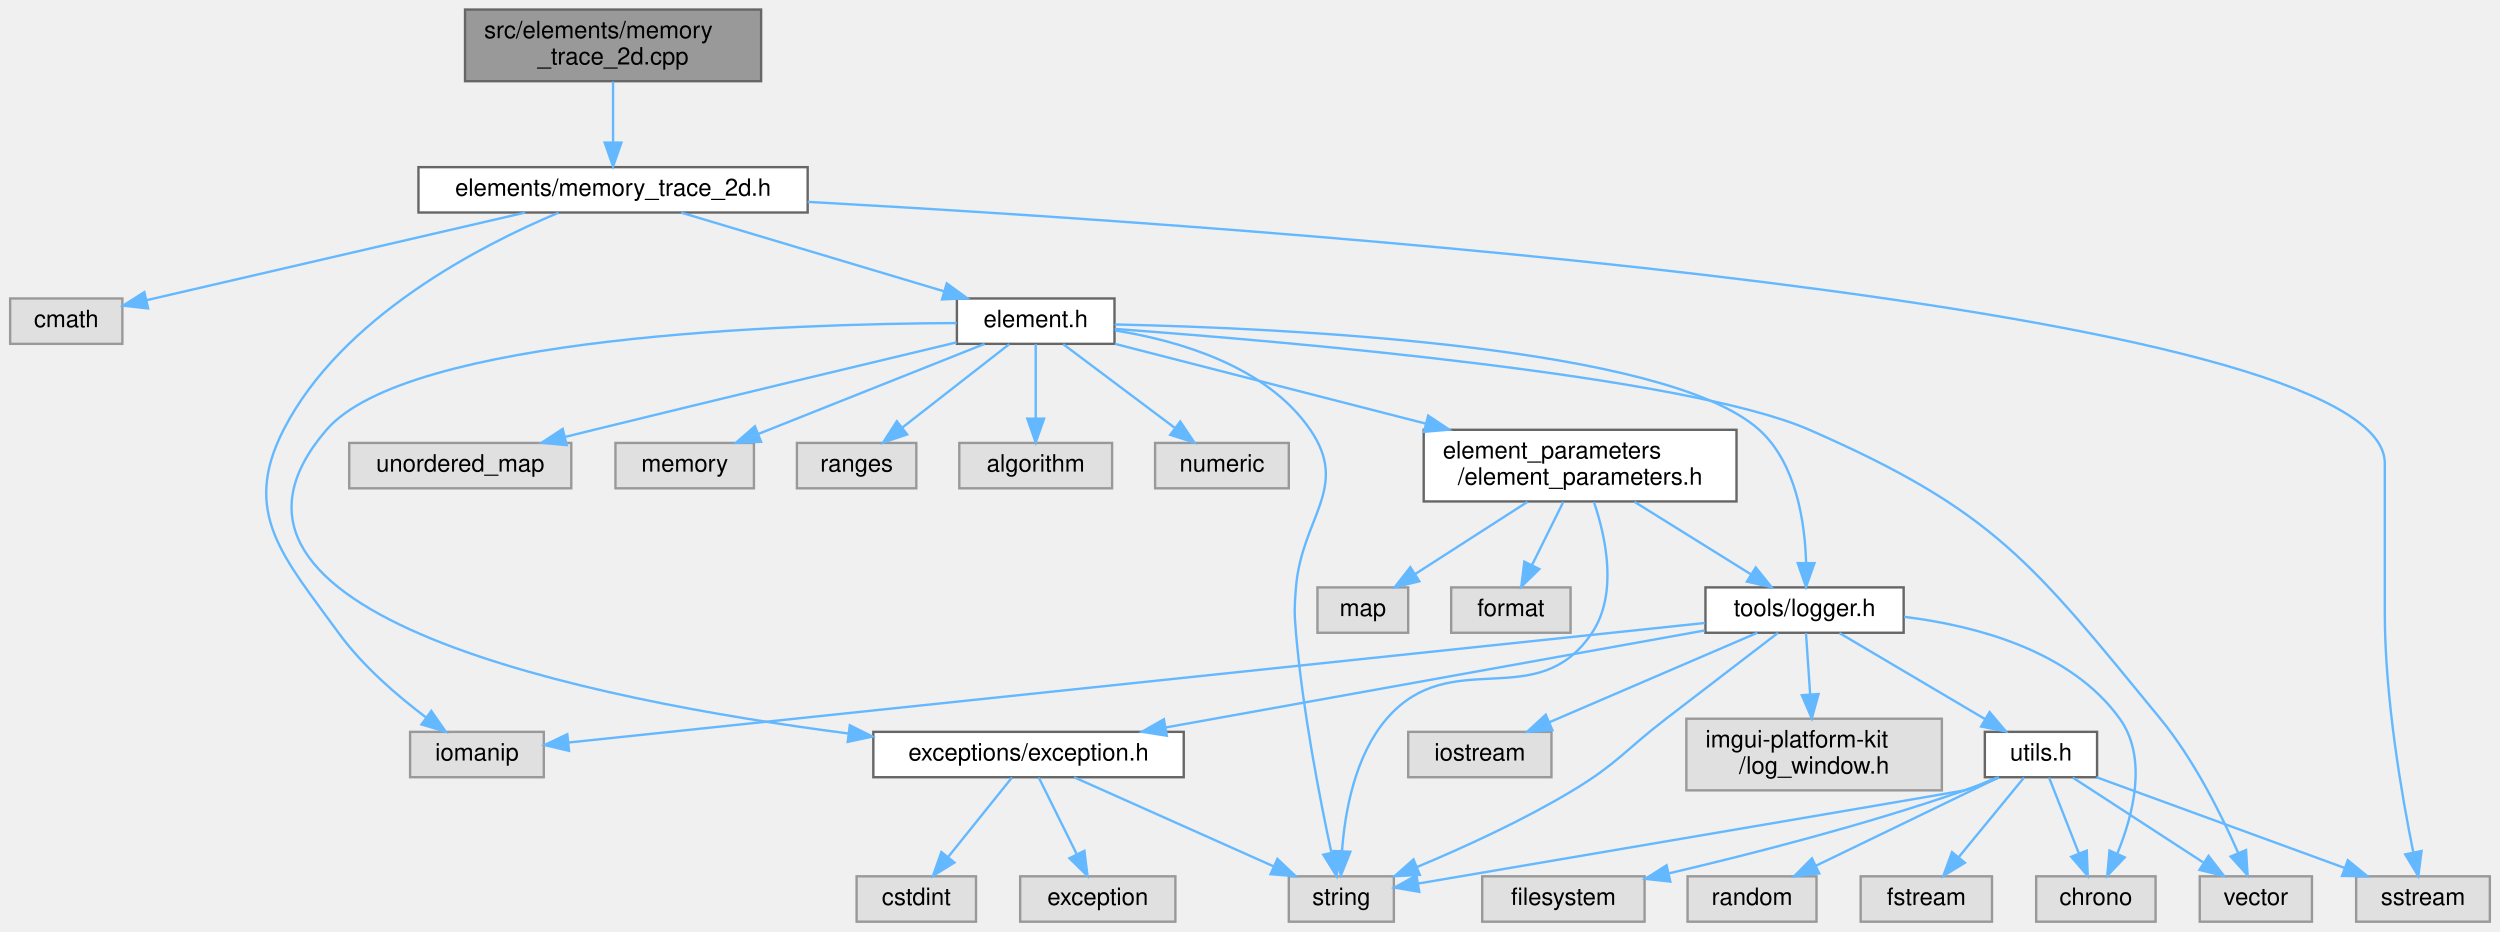
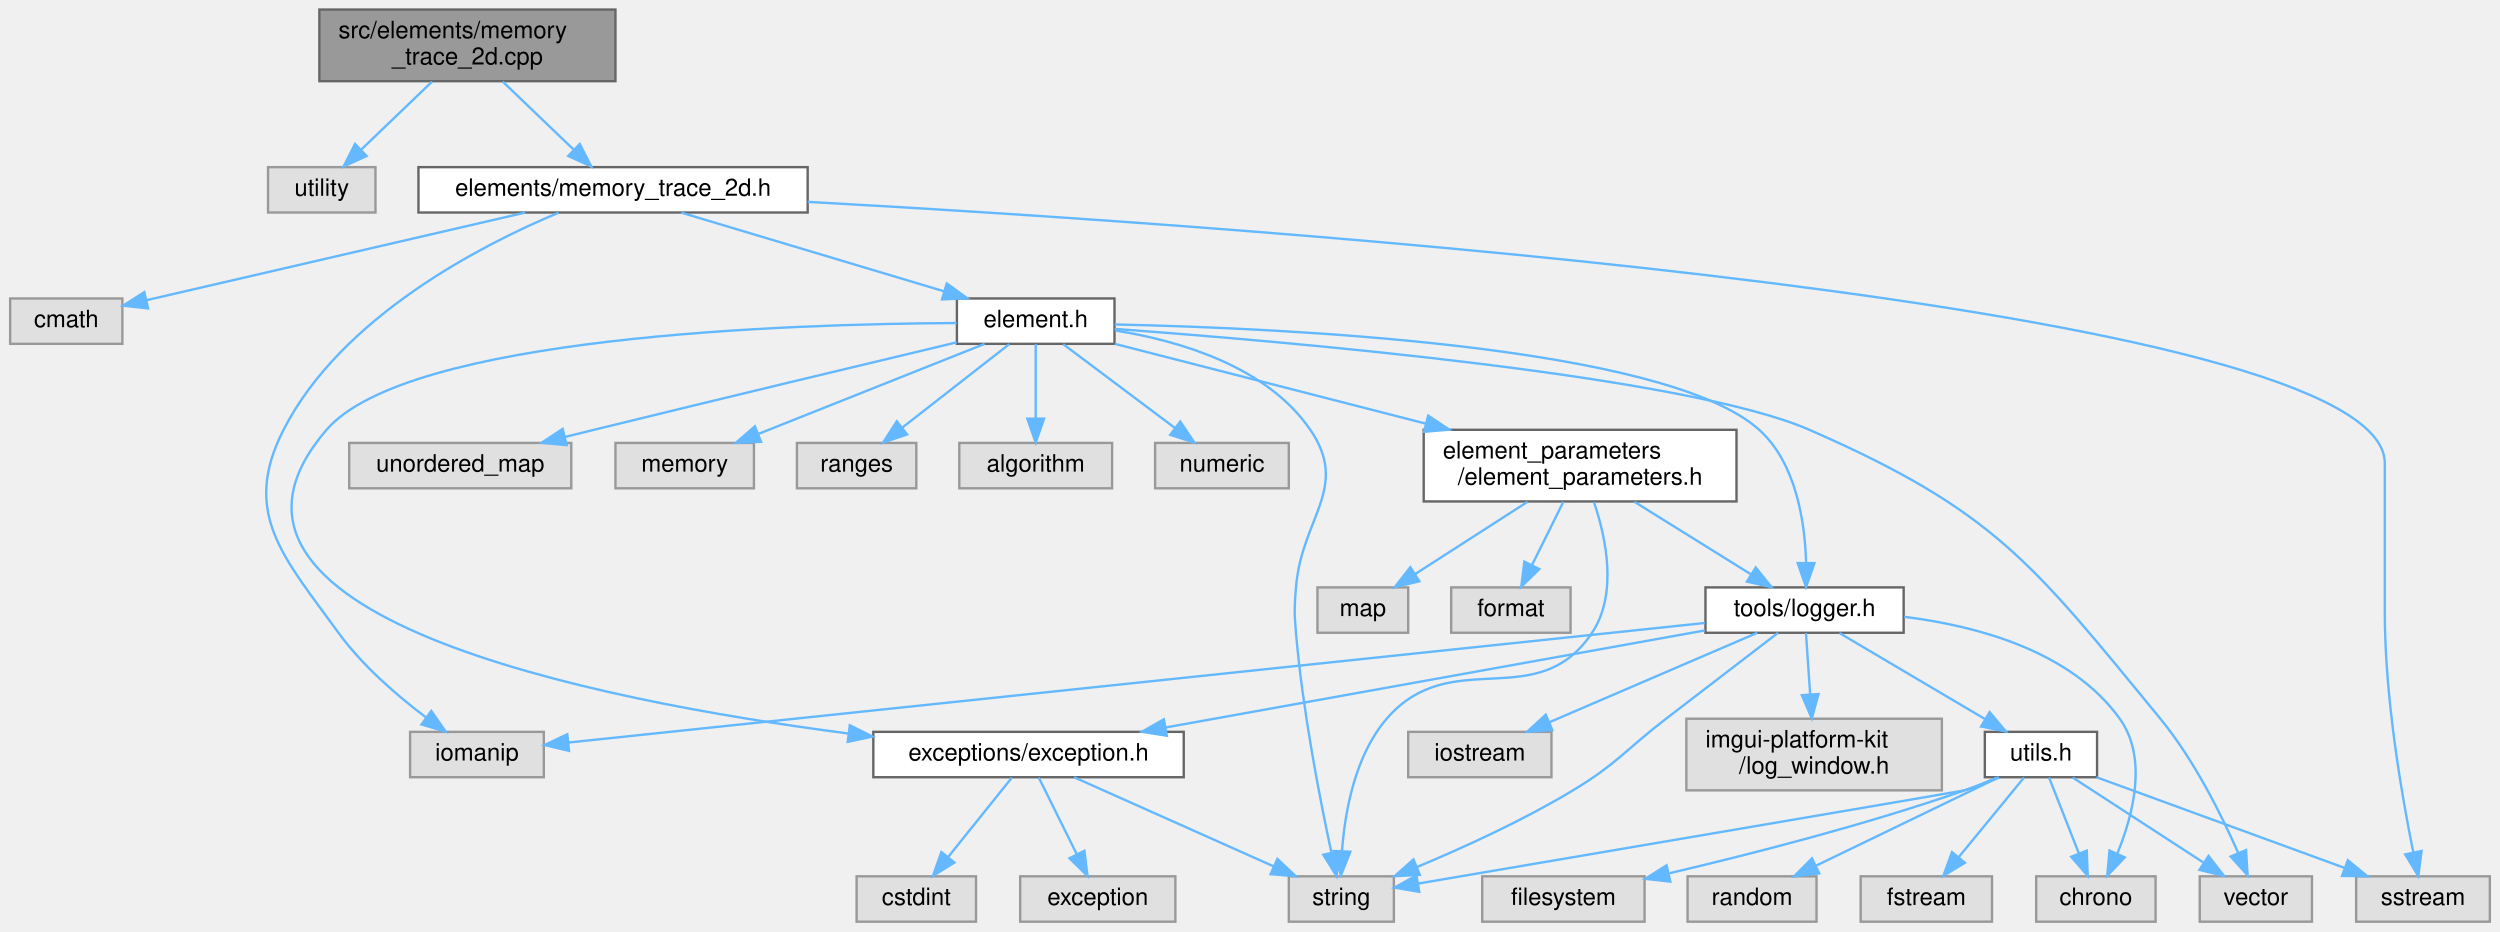
<svg xmlns="http://www.w3.org/2000/svg" xmlns:xlink="http://www.w3.org/1999/xlink" width="1047pt" height="390pt" viewBox="0.00 0.00 1046.50 390.00">
  <g id="graph0" class="graph" transform="scale(1 1) rotate(0) translate(4 386)">
    <g id="Node000001" class="node">
      <g id="a_Node000001">
        <a xlink:title=" ">
-           <polygon fill="#999999" stroke="#666666" points="314.5,-382 190.5,-382 190.5,-352 314.5,-352 314.5,-382" />
-           <text text-anchor="start" x="198.5" y="-370" font-family="Helvetica,sans-Serif" font-size="10.00">src/elements/memory</text>
-           <text text-anchor="middle" x="252.5" y="-359" font-family="Helvetica,sans-Serif" font-size="10.00">_trace_2d.cpp</text>
+           <polygon fill="#999999" stroke="#666666" points="253.5,-382 129.5,-382 129.5,-352 253.5,-352 253.5,-382" />
+           <text text-anchor="start" x="137.5" y="-370" font-family="Helvetica,sans-Serif" font-size="10.00">src/elements/memory</text>
+           <text text-anchor="middle" x="191.5" y="-359" font-family="Helvetica,sans-Serif" font-size="10.00">_trace_2d.cpp</text>
        </a>
      </g>
    </g>
    <g id="Node000002" class="node">
      <g id="a_Node000002">
+         <a xlink:title=" ">
+           <polygon fill="#e0e0e0" stroke="#999999" points="153,-316 108,-316 108,-297 153,-297 153,-316" />
+           <text text-anchor="middle" x="130.5" y="-304" font-family="Helvetica,sans-Serif" font-size="10.00">utility</text>
+         </a>
+       </g>
+     </g>
+     <g id="edge1_Node000001_Node000002" class="edge">
+       <g id="a_edge1_Node000001_Node000002">
+         <a xlink:title=" ">
+           <path fill="none" stroke="#63b8ff" d="M176.73,-351.84C167.79,-343.26 156.36,-332.3 147.1,-323.42" />
+           <polygon fill="#63b8ff" stroke="#63b8ff" points="149.28,-320.66 139.64,-316.27 144.44,-325.71 149.28,-320.66" />
+         </a>
+       </g>
+     </g>
+     <g id="Node000003" class="node">
+       <g id="a_Node000003">
        <a xlink:href="memory__trace__2d_8h.html" target="_top" xlink:title=" ">
          <polygon fill="white" stroke="#666666" points="334,-316 171,-316 171,-297 334,-297 334,-316" />
          <text text-anchor="middle" x="252.5" y="-304" font-family="Helvetica,sans-Serif" font-size="10.00">elements/memory_trace_2d.h</text>
        </a>
      </g>
    </g>
-     <g id="edge1_Node000001_Node000002" class="edge">
-       <g id="a_edge1_Node000001_Node000002">
-         <a xlink:title=" ">
-           <path fill="none" stroke="#63b8ff" d="M252.5,-351.84C252.5,-344.21 252.5,-334.7 252.5,-326.45" />
-           <polygon fill="#63b8ff" stroke="#63b8ff" points="256,-326.27 252.5,-316.27 249,-326.27 256,-326.27" />
-         </a>
-       </g>
-     </g>
-     <g id="Node000003" class="node">
-       <g id="a_Node000003">
+     <g id="edge2_Node000001_Node000003" class="edge">
+       <g id="a_edge2_Node000001_Node000003">
+         <a xlink:title=" ">
+           <path fill="none" stroke="#63b8ff" d="M206.27,-351.84C215.21,-343.26 226.64,-332.3 235.9,-323.42" />
+           <polygon fill="#63b8ff" stroke="#63b8ff" points="238.56,-325.71 243.36,-316.27 233.72,-320.66 238.56,-325.71" />
+         </a>
+       </g>
+     </g>
+     <g id="Node000004" class="node">
+       <g id="a_Node000004">
        <a xlink:title=" ">
          <polygon fill="#e0e0e0" stroke="#999999" points="47,-261 0,-261 0,-242 47,-242 47,-261" />
          <text text-anchor="middle" x="23.5" y="-249" font-family="Helvetica,sans-Serif" font-size="10.00">cmath</text>
        </a>
      </g>
    </g>
-     <g id="edge2_Node000002_Node000003" class="edge">
-       <g id="a_edge2_Node000002_Node000003">
+     <g id="edge3_Node000003_Node000004" class="edge">
+       <g id="a_edge3_Node000003_Node000004">
        <a xlink:title=" ">
          <path fill="none" stroke="#63b8ff" d="M215.71,-296.98C171.91,-286.85 99.38,-270.06 57.06,-260.27" />
          <polygon fill="#63b8ff" stroke="#63b8ff" points="57.77,-256.84 47.24,-257.99 56.19,-263.66 57.77,-256.84" />
        </a>
      </g>
    </g>
-     <g id="Node000004" class="node">
-       <g id="a_Node000004">
+     <g id="Node000005" class="node">
+       <g id="a_Node000005">
        <a xlink:title=" ">
          <polygon fill="#e0e0e0" stroke="#999999" points="1038.5,-19 982.5,-19 982.5,0 1038.5,0 1038.5,-19" />
          <text text-anchor="middle" x="1010.5" y="-7" font-family="Helvetica,sans-Serif" font-size="10.00">sstream</text>
        </a>
      </g>
    </g>
-     <g id="edge3_Node000002_Node000004" class="edge">
-       <g id="a_edge3_Node000002_Node000004">
+     <g id="edge4_Node000003_Node000005" class="edge">
+       <g id="a_edge4_Node000003_Node000005">
        <a xlink:title=" ">
          <path fill="none" stroke="#63b8ff" d="M334.03,-301.46C526.78,-290.83 994.5,-258.22 994.5,-192 994.5,-192 994.5,-192 994.5,-129.5 994.5,-93.67 1001.71,-52.31 1006.45,-29" />
          <polygon fill="#63b8ff" stroke="#63b8ff" points="1009.9,-29.61 1008.54,-19.11 1003.05,-28.17 1009.9,-29.61" />
        </a>
      </g>
    </g>
-     <g id="Node000005" class="node">
-       <g id="a_Node000005">
+     <g id="Node000006" class="node">
+       <g id="a_Node000006">
        <a xlink:title=" ">
          <polygon fill="#e0e0e0" stroke="#999999" points="223.5,-79.5 167.5,-79.5 167.5,-60.5 223.5,-60.5 223.5,-79.5" />
          <text text-anchor="middle" x="195.5" y="-67.5" font-family="Helvetica,sans-Serif" font-size="10.00">iomanip</text>
        </a>
      </g>
    </g>
-     <g id="edge4_Node000002_Node000005" class="edge">
-       <g id="a_edge4_Node000002_Node000005">
+     <g id="edge5_Node000003_Node000006" class="edge">
+       <g id="a_edge5_Node000003_Node000006">
        <a xlink:title=" ">
          <path fill="none" stroke="#63b8ff" d="M229.64,-296.91C197.11,-283.29 138.72,-253.33 114.5,-206 96.67,-171.16 114.52,-152.68 137.5,-121 147.55,-107.15 162.16,-94.58 174.21,-85.51" />
          <polygon fill="#63b8ff" stroke="#63b8ff" points="176.38,-88.26 182.42,-79.56 172.27,-82.59 176.38,-88.26" />
        </a>
      </g>
    </g>
-     <g id="Node000006" class="node">
-       <g id="a_Node000006">
+     <g id="Node000007" class="node">
+       <g id="a_Node000007">
        <a xlink:href="element_8h.html" target="_top" xlink:title=" ">
          <polygon fill="white" stroke="#666666" points="462.5,-261 396.5,-261 396.5,-242 462.5,-242 462.5,-261" />
          <text text-anchor="middle" x="429.5" y="-249" font-family="Helvetica,sans-Serif" font-size="10.00">element.h</text>
        </a>
      </g>
    </g>
-     <g id="edge5_Node000002_Node000006" class="edge">
-       <g id="a_edge5_Node000002_Node000006">
+     <g id="edge6_Node000003_Node000007" class="edge">
+       <g id="a_edge6_Node000003_Node000007">
        <a xlink:title=" ">
          <path fill="none" stroke="#63b8ff" d="M280.94,-296.98C310.78,-288.05 357.88,-273.94 391.03,-264.02" />
          <polygon fill="#63b8ff" stroke="#63b8ff" points="392.26,-267.3 400.84,-261.08 390.26,-260.6 392.26,-267.3" />
        </a>
      </g>
    </g>
-     <g id="Node000007" class="node">
-       <g id="a_Node000007">
+     <g id="Node000008" class="node">
+       <g id="a_Node000008">
        <a xlink:title=" ">
          <polygon fill="#e0e0e0" stroke="#999999" points="964,-19 917,-19 917,0 964,0 964,-19" />
          <text text-anchor="middle" x="940.5" y="-7" font-family="Helvetica,sans-Serif" font-size="10.00">vector</text>
        </a>
      </g>
    </g>
-     <g id="edge6_Node000006_Node000007" class="edge">
-       <g id="a_edge6_Node000006_Node000007">
+     <g id="edge7_Node000007_Node000008" class="edge">
+       <g id="a_edge7_Node000007_Node000008">
        <a xlink:title=" ">
          <path fill="none" stroke="#63b8ff" d="M462.57,-248.25C534.25,-243.01 701.68,-228.68 753.5,-206 831.02,-172.07 846.8,-150.4 900.5,-85 914.71,-67.69 926.19,-44.55 933.15,-28.68" />
          <polygon fill="#63b8ff" stroke="#63b8ff" points="936.39,-30 937.05,-19.43 929.94,-27.28 936.39,-30" />
        </a>
      </g>
    </g>
-     <g id="Node000008" class="node">
-       <g id="a_Node000008">
+     <g id="Node000009" class="node">
+       <g id="a_Node000009">
        <a xlink:title=" ">
          <polygon fill="#e0e0e0" stroke="#999999" points="579.5,-19 535.5,-19 535.5,0 579.5,0 579.5,-19" />
          <text text-anchor="middle" x="557.5" y="-7" font-family="Helvetica,sans-Serif" font-size="10.00">string</text>
        </a>
      </g>
    </g>
-     <g id="edge7_Node000006_Node000008" class="edge">
-       <g id="a_edge7_Node000006_Node000008">
+     <g id="edge8_Node000007_Node000009" class="edge">
+       <g id="a_edge8_Node000007_Node000009">
        <a xlink:title=" ">
          <path fill="none" stroke="#63b8ff" d="M462.72,-247.6C489.74,-243.29 526.29,-232.58 544.5,-206 561.15,-181.7 540.93,-169.35 538.5,-140 537.8,-131.58 537.78,-129.41 538.5,-121 541.29,-88.3 548.65,-50.74 553.35,-28.91" />
          <polygon fill="#63b8ff" stroke="#63b8ff" points="556.79,-29.55 555.52,-19.03 549.95,-28.04 556.79,-29.55" />
        </a>
      </g>
    </g>
-     <g id="Node000009" class="node">
-       <g id="a_Node000009">
+     <g id="Node000010" class="node">
+       <g id="a_Node000010">
        <a xlink:title=" ">
          <polygon fill="#e0e0e0" stroke="#999999" points="235,-200.5 142,-200.5 142,-181.5 235,-181.5 235,-200.5" />
          <text text-anchor="middle" x="188.5" y="-188.5" font-family="Helvetica,sans-Serif" font-size="10.00">unordered_map</text>
        </a>
      </g>
    </g>
-     <g id="edge8_Node000006_Node000009" class="edge">
-       <g id="a_edge8_Node000006_Node000009">
+     <g id="edge9_Node000007_Node000010" class="edge">
+       <g id="a_edge9_Node000007_Node000010">
        <a xlink:title=" ">
          <path fill="none" stroke="#63b8ff" d="M396.39,-242.63C359.36,-233.81 297.6,-219.02 244.5,-206 240.61,-205.05 236.58,-204.05 232.53,-203.05" />
          <polygon fill="#63b8ff" stroke="#63b8ff" points="233.09,-199.58 222.54,-200.56 231.4,-206.37 233.09,-199.58" />
        </a>
      </g>
    </g>
-     <g id="Node000010" class="node">
-       <g id="a_Node000010">
+     <g id="Node000011" class="node">
+       <g id="a_Node000011">
        <a xlink:title=" ">
          <polygon fill="#e0e0e0" stroke="#999999" points="311.5,-200.5 253.5,-200.5 253.5,-181.5 311.5,-181.5 311.5,-200.5" />
          <text text-anchor="middle" x="282.5" y="-188.5" font-family="Helvetica,sans-Serif" font-size="10.00">memory</text>
        </a>
      </g>
    </g>
-     <g id="edge9_Node000006_Node000010" class="edge">
-       <g id="a_edge9_Node000006_Node000010">
+     <g id="edge10_Node000007_Node000011" class="edge">
+       <g id="a_edge10_Node000007_Node000011">
        <a xlink:title=" ">
          <path fill="none" stroke="#63b8ff" d="M408.12,-241.99C383.19,-232.07 341.78,-215.59 313.36,-204.28" />
          <polygon fill="#63b8ff" stroke="#63b8ff" points="314.49,-200.96 303.9,-200.52 311.9,-207.47 314.49,-200.96" />
        </a>
      </g>
    </g>
-     <g id="Node000011" class="node">
-       <g id="a_Node000011">
+     <g id="Node000012" class="node">
+       <g id="a_Node000012">
        <a xlink:title=" ">
          <polygon fill="#e0e0e0" stroke="#999999" points="379.5,-200.5 329.5,-200.5 329.5,-181.5 379.5,-181.5 379.5,-200.5" />
          <text text-anchor="middle" x="354.5" y="-188.5" font-family="Helvetica,sans-Serif" font-size="10.00">ranges</text>
        </a>
      </g>
    </g>
-     <g id="edge10_Node000006_Node000011" class="edge">
-       <g id="a_edge10_Node000006_Node000011">
+     <g id="edge11_Node000007_Node000012" class="edge">
+       <g id="a_edge11_Node000007_Node000012">
        <a xlink:title=" ">
          <path fill="none" stroke="#63b8ff" d="M418.43,-241.87C406.69,-232.71 387.91,-218.06 373.74,-207.01" />
          <polygon fill="#63b8ff" stroke="#63b8ff" points="375.65,-204.06 365.61,-200.67 371.34,-209.58 375.65,-204.06" />
        </a>
      </g>
    </g>
-     <g id="Node000012" class="node">
-       <g id="a_Node000012">
+     <g id="Node000013" class="node">
+       <g id="a_Node000013">
        <a xlink:title=" ">
          <polygon fill="#e0e0e0" stroke="#999999" points="461.5,-200.5 397.5,-200.5 397.5,-181.5 461.5,-181.5 461.5,-200.5" />
          <text text-anchor="middle" x="429.5" y="-188.5" font-family="Helvetica,sans-Serif" font-size="10.00">algorithm</text>
        </a>
      </g>
    </g>
-     <g id="edge11_Node000006_Node000012" class="edge">
-       <g id="a_edge11_Node000006_Node000012">
+     <g id="edge12_Node000007_Node000013" class="edge">
+       <g id="a_edge12_Node000007_Node000013">
        <a xlink:title=" ">
          <path fill="none" stroke="#63b8ff" d="M429.5,-241.87C429.5,-233.75 429.5,-221.31 429.5,-210.89" />
          <polygon fill="#63b8ff" stroke="#63b8ff" points="433,-210.67 429.5,-200.67 426,-210.67 433,-210.67" />
        </a>
      </g>
    </g>
-     <g id="Node000013" class="node">
-       <g id="a_Node000013">
+     <g id="Node000014" class="node">
+       <g id="a_Node000014">
        <a xlink:title=" ">
          <polygon fill="#e0e0e0" stroke="#999999" points="535.5,-200.5 479.5,-200.5 479.5,-181.5 535.5,-181.5 535.5,-200.5" />
          <text text-anchor="middle" x="507.5" y="-188.5" font-family="Helvetica,sans-Serif" font-size="10.00">numeric</text>
        </a>
      </g>
    </g>
-     <g id="edge12_Node000006_Node000013" class="edge">
-       <g id="a_edge12_Node000006_Node000013">
+     <g id="edge13_Node000007_Node000014" class="edge">
+       <g id="a_edge13_Node000007_Node000014">
        <a xlink:title=" ">
          <path fill="none" stroke="#63b8ff" d="M441.01,-241.87C453.34,-232.62 473.12,-217.78 487.91,-206.69" />
          <polygon fill="#63b8ff" stroke="#63b8ff" points="490.04,-209.47 495.94,-200.67 485.84,-203.87 490.04,-209.47" />
        </a>
      </g>
    </g>
-     <g id="Node000014" class="node">
-       <g id="a_Node000014">
+     <g id="Node000015" class="node">
+       <g id="a_Node000015">
        <a xlink:href="exception_8h.html" target="_top" xlink:title=" ">
          <polygon fill="white" stroke="#666666" points="491.5,-79.5 361.5,-79.5 361.5,-60.5 491.5,-60.5 491.5,-79.5" />
          <text text-anchor="middle" x="426.5" y="-67.5" font-family="Helvetica,sans-Serif" font-size="10.00">exceptions/exception.h</text>
        </a>
      </g>
    </g>
-     <g id="edge13_Node000006_Node000014" class="edge">
-       <g id="a_edge13_Node000006_Node000014">
+     <g id="edge14_Node000007_Node000015" class="edge">
+       <g id="a_edge14_Node000007_Node000015">
        <a xlink:title=" ">
          <path fill="none" stroke="#63b8ff" d="M396.39,-250.71C326.24,-250.37 166.27,-245.21 132.5,-206 65.65,-128.39 243.24,-92.85 350.93,-78.82" />
          <polygon fill="#63b8ff" stroke="#63b8ff" points="351.65,-82.26 361.13,-77.53 350.77,-75.31 351.65,-82.26" />
        </a>
      </g>
    </g>
-     <g id="Node000017" class="node">
-       <g id="a_Node000017">
+     <g id="Node000018" class="node">
+       <g id="a_Node000018">
        <a xlink:href="logger_8h.html" target="_top" xlink:title=" ">
          <polygon fill="white" stroke="#666666" points="793,-140 710,-140 710,-121 793,-121 793,-140" />
          <text text-anchor="middle" x="751.5" y="-128" font-family="Helvetica,sans-Serif" font-size="10.00">tools/logger.h</text>
        </a>
      </g>
    </g>
-     <g id="edge17_Node000006_Node000017" class="edge">
-       <g id="a_edge17_Node000006_Node000017">
+     <g id="edge18_Node000007_Node000018" class="edge">
+       <g id="a_edge18_Node000007_Node000018">
        <a xlink:title=" ">
          <path fill="none" stroke="#63b8ff" d="M462.56,-250.12C532.72,-248.62 693.3,-241.33 732.5,-206 747.89,-192.13 751.6,-167.7 752.14,-150.61" />
          <polygon fill="#63b8ff" stroke="#63b8ff" points="755.64,-150.16 752.11,-140.17 748.64,-150.18 755.64,-150.16" />
        </a>
      </g>
    </g>
-     <g id="Node000025" class="node">
-       <g id="a_Node000025">
+     <g id="Node000026" class="node">
+       <g id="a_Node000026">
        <a xlink:href="element__parameters_8h.html" target="_top" xlink:title=" ">
          <polygon fill="white" stroke="#666666" points="723,-206 592,-206 592,-176 723,-176 723,-206" />
          <text text-anchor="start" x="600" y="-194" font-family="Helvetica,sans-Serif" font-size="10.00">element_parameters</text>
          <text text-anchor="middle" x="657.5" y="-183" font-family="Helvetica,sans-Serif" font-size="10.00">/element_parameters.h</text>
        </a>
      </g>
    </g>
-     <g id="edge32_Node000006_Node000025" class="edge">
-       <g id="a_edge32_Node000006_Node000025">
+     <g id="edge33_Node000007_Node000026" class="edge">
+       <g id="a_edge33_Node000007_Node000026">
        <a xlink:title=" ">
          <path fill="none" stroke="#63b8ff" d="M462.65,-241.99C496.68,-233.26 550.52,-219.45 592.98,-208.55" />
          <polygon fill="#63b8ff" stroke="#63b8ff" points="593.87,-211.94 602.69,-206.06 592.13,-205.16 593.87,-211.94" />
        </a>
      </g>
    </g>
-     <g id="edge16_Node000014_Node000008" class="edge">
-       <g id="a_edge16_Node000014_Node000008">
+     <g id="edge17_Node000015_Node000009" class="edge">
+       <g id="a_edge17_Node000015_Node000009">
        <a xlink:title=" ">
          <path fill="none" stroke="#63b8ff" d="M445.55,-60.49C467.47,-50.7 503.71,-34.52 529,-23.23" />
          <polygon fill="#63b8ff" stroke="#63b8ff" points="530.72,-26.29 538.43,-19.02 527.87,-19.9 530.72,-26.29" />
        </a>
      </g>
    </g>
-     <g id="Node000015" class="node">
-       <g id="a_Node000015">
+     <g id="Node000016" class="node">
+       <g id="a_Node000016">
        <a xlink:title=" ">
          <polygon fill="#e0e0e0" stroke="#999999" points="404.5,-19 354.5,-19 354.5,0 404.5,0 404.5,-19" />
          <text text-anchor="middle" x="379.5" y="-7" font-family="Helvetica,sans-Serif" font-size="10.00">cstdint</text>
        </a>
      </g>
    </g>
-     <g id="edge14_Node000014_Node000015" class="edge">
-       <g id="a_edge14_Node000014_Node000015">
+     <g id="edge15_Node000015_Node000016" class="edge">
+       <g id="a_edge15_Node000015_Node000016">
        <a xlink:title=" ">
          <path fill="none" stroke="#63b8ff" d="M419.56,-60.37C412.55,-51.64 401.54,-37.93 392.83,-27.09" />
          <polygon fill="#63b8ff" stroke="#63b8ff" points="395.46,-24.77 386.46,-19.17 390,-29.16 395.46,-24.77" />
        </a>
      </g>
    </g>
-     <g id="Node000016" class="node">
-       <g id="a_Node000016">
+     <g id="Node000017" class="node">
+       <g id="a_Node000017">
        <a xlink:title=" ">
          <polygon fill="#e0e0e0" stroke="#999999" points="488,-19 423,-19 423,0 488,0 488,-19" />
          <text text-anchor="middle" x="455.5" y="-7" font-family="Helvetica,sans-Serif" font-size="10.00">exception</text>
        </a>
      </g>
    </g>
-     <g id="edge15_Node000014_Node000016" class="edge">
-       <g id="a_edge15_Node000014_Node000016">
+     <g id="edge16_Node000015_Node000017" class="edge">
+       <g id="a_edge16_Node000015_Node000017">
        <a xlink:title=" ">
          <path fill="none" stroke="#63b8ff" d="M430.78,-60.37C434.93,-51.99 441.37,-39.01 446.63,-28.39" />
          <polygon fill="#63b8ff" stroke="#63b8ff" points="449.9,-29.68 451.2,-19.17 443.63,-26.57 449.9,-29.68" />
        </a>
      </g>
    </g>
-     <g id="edge21_Node000017_Node000005" class="edge">
-       <g id="a_edge21_Node000017_Node000005">
+     <g id="edge22_Node000018_Node000006" class="edge">
+       <g id="a_edge22_Node000018_Node000006">
        <a xlink:title=" ">
          <path fill="none" stroke="#63b8ff" d="M709.71,-125.1C605.31,-114.12 334.31,-85.6 233.77,-75.03" />
          <polygon fill="#63b8ff" stroke="#63b8ff" points="234.06,-71.54 223.75,-73.97 233.33,-78.5 234.06,-71.54" />
        </a>
      </g>
    </g>
-     <g id="edge19_Node000017_Node000008" class="edge">
-       <g id="a_edge19_Node000017_Node000008">
+     <g id="edge20_Node000018_Node000009" class="edge">
+       <g id="a_edge20_Node000018_Node000009">
        <a xlink:title=" ">
          <path fill="none" stroke="#63b8ff" d="M740.38,-120.97C728.7,-112.02 709.8,-97.53 693.5,-85 676.16,-71.68 673.22,-66.3 654.5,-55 633.6,-42.39 608.52,-30.97 589.1,-22.86" />
          <polygon fill="#63b8ff" stroke="#63b8ff" points="590.37,-19.6 579.79,-19.04 587.72,-26.08 590.37,-19.6" />
        </a>
      </g>
    </g>
-     <g id="edge23_Node000017_Node000014" class="edge">
-       <g id="a_edge23_Node000017_Node000014">
+     <g id="edge24_Node000018_Node000015" class="edge">
+       <g id="a_edge24_Node000018_Node000015">
        <a xlink:title=" ">
          <path fill="none" stroke="#63b8ff" d="M709.68,-121.97C652.23,-111.63 548.69,-92.99 483.99,-81.35" />
          <polygon fill="#63b8ff" stroke="#63b8ff" points="484.42,-77.87 473.96,-79.54 483.18,-84.76 484.42,-77.87" />
        </a>
      </g>
    </g>
-     <g id="Node000018" class="node">
-       <g id="a_Node000018">
+     <g id="Node000019" class="node">
+       <g id="a_Node000019">
        <a xlink:title=" ">
          <polygon fill="#e0e0e0" stroke="#999999" points="645.5,-79.5 585.5,-79.5 585.5,-60.5 645.5,-60.5 645.5,-79.5" />
          <text text-anchor="middle" x="615.5" y="-67.5" font-family="Helvetica,sans-Serif" font-size="10.00">iostream</text>
        </a>
      </g>
    </g>
-     <g id="edge18_Node000017_Node000018" class="edge">
-       <g id="a_edge18_Node000017_Node000018">
+     <g id="edge19_Node000018_Node000019" class="edge">
+       <g id="a_edge19_Node000018_Node000019">
        <a xlink:title=" ">
          <path fill="none" stroke="#63b8ff" d="M731.72,-120.99C708.86,-111.16 671.01,-94.88 644.74,-83.58" />
          <polygon fill="#63b8ff" stroke="#63b8ff" points="645.87,-80.25 635.3,-79.52 643.1,-86.68 645.87,-80.25" />
        </a>
      </g>
    </g>
-     <g id="Node000019" class="node">
-       <g id="a_Node000019">
+     <g id="Node000020" class="node">
+       <g id="a_Node000020">
        <a xlink:title=" ">
          <polygon fill="#e0e0e0" stroke="#999999" points="898.5,-19 848.5,-19 848.5,0 898.5,0 898.5,-19" />
          <text text-anchor="middle" x="873.5" y="-7" font-family="Helvetica,sans-Serif" font-size="10.00">chrono</text>
        </a>
      </g>
    </g>
-     <g id="edge20_Node000017_Node000019" class="edge">
-       <g id="a_edge20_Node000017_Node000019">
+     <g id="edge21_Node000018_Node000020" class="edge">
+       <g id="a_edge21_Node000018_Node000020">
        <a xlink:title=" ">
          <path fill="none" stroke="#63b8ff" d="M793.21,-127.68C823.69,-123.9 863.12,-113.38 883.5,-85 895.24,-68.65 889.21,-44.97 882.55,-28.71" />
          <polygon fill="#63b8ff" stroke="#63b8ff" points="885.58,-26.92 878.27,-19.26 879.21,-29.81 885.58,-26.92" />
        </a>
      </g>
    </g>
-     <g id="Node000020" class="node">
-       <g id="a_Node000020">
+     <g id="Node000021" class="node">
+       <g id="a_Node000021">
        <a xlink:title=" ">
          <polygon fill="#e0e0e0" stroke="#999999" points="809,-85 702,-85 702,-55 809,-55 809,-85" />
          <text text-anchor="start" x="710" y="-73" font-family="Helvetica,sans-Serif" font-size="10.00">imgui-platform-kit</text>
          <text text-anchor="middle" x="755.5" y="-62" font-family="Helvetica,sans-Serif" font-size="10.00">/log_window.h</text>
        </a>
      </g>
    </g>
-     <g id="edge22_Node000017_Node000020" class="edge">
-       <g id="a_edge22_Node000017_Node000020">
+     <g id="edge23_Node000018_Node000021" class="edge">
+       <g id="a_edge23_Node000018_Node000021">
        <a xlink:title=" ">
          <path fill="none" stroke="#63b8ff" d="M752.09,-120.87C752.55,-114.11 753.22,-104.35 753.84,-95.26" />
          <polygon fill="#63b8ff" stroke="#63b8ff" points="757.34,-95.33 754.53,-85.11 750.36,-94.85 757.34,-95.33" />
        </a>
      </g>
    </g>
-     <g id="Node000021" class="node">
-       <g id="a_Node000021">
+     <g id="Node000022" class="node">
+       <g id="a_Node000022">
        <a xlink:href="utils_8h.html" target="_top" xlink:title=" ">
          <polygon fill="white" stroke="#666666" points="874,-79.5 827,-79.5 827,-60.5 874,-60.5 874,-79.5" />
          <text text-anchor="middle" x="850.5" y="-67.5" font-family="Helvetica,sans-Serif" font-size="10.00">utils.h</text>
        </a>
      </g>
    </g>
-     <g id="edge24_Node000017_Node000021" class="edge">
-       <g id="a_edge24_Node000017_Node000021">
+     <g id="edge25_Node000018_Node000022" class="edge">
+       <g id="a_edge25_Node000018_Node000022">
        <a xlink:title=" ">
          <path fill="none" stroke="#63b8ff" d="M766.11,-120.87C782.19,-111.36 808.28,-95.95 827.2,-84.77" />
          <polygon fill="#63b8ff" stroke="#63b8ff" points="829,-87.77 835.83,-79.67 825.44,-81.74 829,-87.77" />
        </a>
      </g>
    </g>
-     <g id="edge28_Node000021_Node000004" class="edge">
-       <g id="a_edge28_Node000021_Node000004">
+     <g id="edge29_Node000022_Node000005" class="edge">
+       <g id="a_edge29_Node000022_Node000005">
        <a xlink:title=" ">
          <path fill="none" stroke="#63b8ff" d="M873.77,-60.49C901.14,-50.49 946.77,-33.8 977.72,-22.49" />
          <polygon fill="#63b8ff" stroke="#63b8ff" points="979.02,-25.74 987.21,-19.02 976.61,-19.16 979.02,-25.74" />
        </a>
      </g>
    </g>
-     <g id="edge26_Node000021_Node000007" class="edge">
-       <g id="a_edge26_Node000021_Node000007">
+     <g id="edge27_Node000022_Node000008" class="edge">
+       <g id="a_edge27_Node000022_Node000008">
        <a xlink:title=" ">
          <path fill="none" stroke="#63b8ff" d="M863.78,-60.37C878.14,-51.04 901.26,-36.01 918.37,-24.88" />
          <polygon fill="#63b8ff" stroke="#63b8ff" points="920.69,-27.55 927.17,-19.17 916.87,-21.68 920.69,-27.55" />
        </a>
      </g>
    </g>
-     <g id="edge25_Node000021_Node000008" class="edge">
-       <g id="a_edge25_Node000021_Node000008">
+     <g id="edge26_Node000022_Node000009" class="edge">
+       <g id="a_edge26_Node000022_Node000009">
        <a xlink:title=" ">
          <path fill="none" stroke="#63b8ff" d="M832.85,-60.36C828.26,-58.37 823.26,-56.42 818.5,-55 817.81,-54.79 659.3,-27.82 589.67,-15.97" />
          <polygon fill="#63b8ff" stroke="#63b8ff" points="590.13,-12.5 579.68,-14.27 588.95,-19.4 590.13,-12.5" />
        </a>
      </g>
    </g>
-     <g id="edge30_Node000021_Node000019" class="edge">
-       <g id="a_edge30_Node000021_Node000019">
+     <g id="edge31_Node000022_Node000020" class="edge">
+       <g id="a_edge31_Node000022_Node000020">
        <a xlink:title=" ">
          <path fill="none" stroke="#63b8ff" d="M853.89,-60.37C857.16,-52.07 862.19,-39.28 866.34,-28.72" />
          <polygon fill="#63b8ff" stroke="#63b8ff" points="869.69,-29.75 870.09,-19.17 863.18,-27.19 869.69,-29.75" />
        </a>
      </g>
    </g>
-     <g id="Node000022" class="node">
-       <g id="a_Node000022">
+     <g id="Node000023" class="node">
+       <g id="a_Node000023">
        <a xlink:title=" ">
          <polygon fill="#e0e0e0" stroke="#999999" points="756.5,-19 702.5,-19 702.5,0 756.5,0 756.5,-19" />
          <text text-anchor="middle" x="729.5" y="-7" font-family="Helvetica,sans-Serif" font-size="10.00">random</text>
        </a>
      </g>
    </g>
-     <g id="edge27_Node000021_Node000022" class="edge">
-       <g id="a_edge27_Node000021_Node000022">
+     <g id="edge28_Node000022_Node000023" class="edge">
+       <g id="a_edge28_Node000022_Node000023">
        <a xlink:title=" ">
          <path fill="none" stroke="#63b8ff" d="M832.91,-60.49C812.74,-50.75 779.48,-34.66 756.14,-23.38" />
          <polygon fill="#63b8ff" stroke="#63b8ff" points="757.64,-20.22 747.12,-19.02 754.6,-26.52 757.64,-20.22" />
        </a>
      </g>
    </g>
-     <g id="Node000023" class="node">
-       <g id="a_Node000023">
+     <g id="Node000024" class="node">
+       <g id="a_Node000024">
        <a xlink:title=" ">
          <polygon fill="#e0e0e0" stroke="#999999" points="830,-19 775,-19 775,0 830,0 830,-19" />
          <text text-anchor="middle" x="802.5" y="-7" font-family="Helvetica,sans-Serif" font-size="10.00">fstream</text>
        </a>
      </g>
    </g>
-     <g id="edge29_Node000021_Node000023" class="edge">
-       <g id="a_edge29_Node000021_Node000023">
+     <g id="edge30_Node000022_Node000024" class="edge">
+       <g id="a_edge30_Node000022_Node000024">
        <a xlink:title=" ">
          <path fill="none" stroke="#63b8ff" d="M843.42,-60.37C836.26,-51.64 825.01,-37.93 816.11,-27.09" />
          <polygon fill="#63b8ff" stroke="#63b8ff" points="818.66,-24.68 809.61,-19.17 813.25,-29.12 818.66,-24.68" />
        </a>
      </g>
    </g>
-     <g id="Node000024" class="node">
-       <g id="a_Node000024">
+     <g id="Node000025" class="node">
+       <g id="a_Node000025">
        <a xlink:title=" ">
          <polygon fill="#e0e0e0" stroke="#999999" points="684.5,-19 616.5,-19 616.5,0 684.5,0 684.5,-19" />
          <text text-anchor="middle" x="650.5" y="-7" font-family="Helvetica,sans-Serif" font-size="10.00">filesystem</text>
        </a>
      </g>
    </g>
-     <g id="edge31_Node000021_Node000024" class="edge">
-       <g id="a_edge31_Node000021_Node000024">
+     <g id="edge32_Node000022_Node000025" class="edge">
+       <g id="a_edge32_Node000022_Node000025">
        <a xlink:title=" ">
          <path fill="none" stroke="#63b8ff" d="M832.08,-60.37C827.68,-58.47 822.97,-56.56 818.5,-55 777.32,-40.63 729.08,-28.3 694.89,-20.29" />
          <polygon fill="#63b8ff" stroke="#63b8ff" points="695.28,-16.79 684.75,-17.94 693.7,-23.61 695.28,-16.79" />
        </a>
      </g>
    </g>
-     <g id="edge34_Node000025_Node000008" class="edge">
-       <g id="a_edge34_Node000025_Node000008">
+     <g id="edge35_Node000026_Node000009" class="edge">
+       <g id="a_edge35_Node000026_Node000009">
        <a xlink:title=" ">
          <path fill="none" stroke="#63b8ff" d="M663.29,-175.75C668.35,-160.82 673.35,-137.3 662.5,-121 639.54,-86.5 603.57,-116.37 576.5,-85 563.18,-69.56 558.99,-46.03 557.78,-29.55" />
          <polygon fill="#63b8ff" stroke="#63b8ff" points="561.27,-29.29 557.34,-19.46 554.28,-29.6 561.27,-29.29" />
        </a>
      </g>
    </g>
-     <g id="edge36_Node000025_Node000017" class="edge">
-       <g id="a_edge36_Node000025_Node000017">
+     <g id="edge37_Node000026_Node000018" class="edge">
+       <g id="a_edge37_Node000026_Node000018">
        <a xlink:title=" ">
          <path fill="none" stroke="#63b8ff" d="M680.25,-175.84C695.1,-166.6 714.4,-154.59 729.16,-145.4" />
          <polygon fill="#63b8ff" stroke="#63b8ff" points="731.05,-148.35 737.69,-140.09 727.35,-142.41 731.05,-148.35" />
        </a>
      </g>
    </g>
-     <g id="Node000026" class="node">
-       <g id="a_Node000026">
+     <g id="Node000027" class="node">
+       <g id="a_Node000027">
        <a xlink:title=" ">
          <polygon fill="#e0e0e0" stroke="#999999" points="585.5,-140 547.5,-140 547.5,-121 585.5,-121 585.5,-140" />
          <text text-anchor="middle" x="566.5" y="-128" font-family="Helvetica,sans-Serif" font-size="10.00">map</text>
        </a>
      </g>
    </g>
-     <g id="edge33_Node000025_Node000026" class="edge">
-       <g id="a_edge33_Node000025_Node000026">
+     <g id="edge34_Node000026_Node000027" class="edge">
+       <g id="a_edge34_Node000026_Node000027">
        <a xlink:title=" ">
          <path fill="none" stroke="#63b8ff" d="M635.47,-175.84C621.23,-166.68 602.77,-154.82 588.53,-145.66" />
          <polygon fill="#63b8ff" stroke="#63b8ff" points="590.17,-142.56 579.87,-140.09 586.39,-148.45 590.17,-142.56" />
        </a>
      </g>
    </g>
-     <g id="Node000027" class="node">
-       <g id="a_Node000027">
+     <g id="Node000028" class="node">
+       <g id="a_Node000028">
        <a xlink:title=" ">
          <polygon fill="#e0e0e0" stroke="#999999" points="653.5,-140 603.5,-140 603.5,-121 653.5,-121 653.5,-140" />
          <text text-anchor="middle" x="628.5" y="-128" font-family="Helvetica,sans-Serif" font-size="10.00">format</text>
        </a>
      </g>
    </g>
-     <g id="edge35_Node000025_Node000027" class="edge">
-       <g id="a_edge35_Node000025_Node000027">
+     <g id="edge36_Node000026_Node000028" class="edge">
+       <g id="a_edge36_Node000026_Node000028">
        <a xlink:title=" ">
          <path fill="none" stroke="#63b8ff" d="M650.48,-175.84C646.53,-167.87 641.56,-157.84 637.34,-149.33" />
          <polygon fill="#63b8ff" stroke="#63b8ff" points="640.42,-147.67 632.85,-140.27 634.15,-150.78 640.42,-147.67" />
        </a>
      </g>
    </g>
  </g>
</svg>
